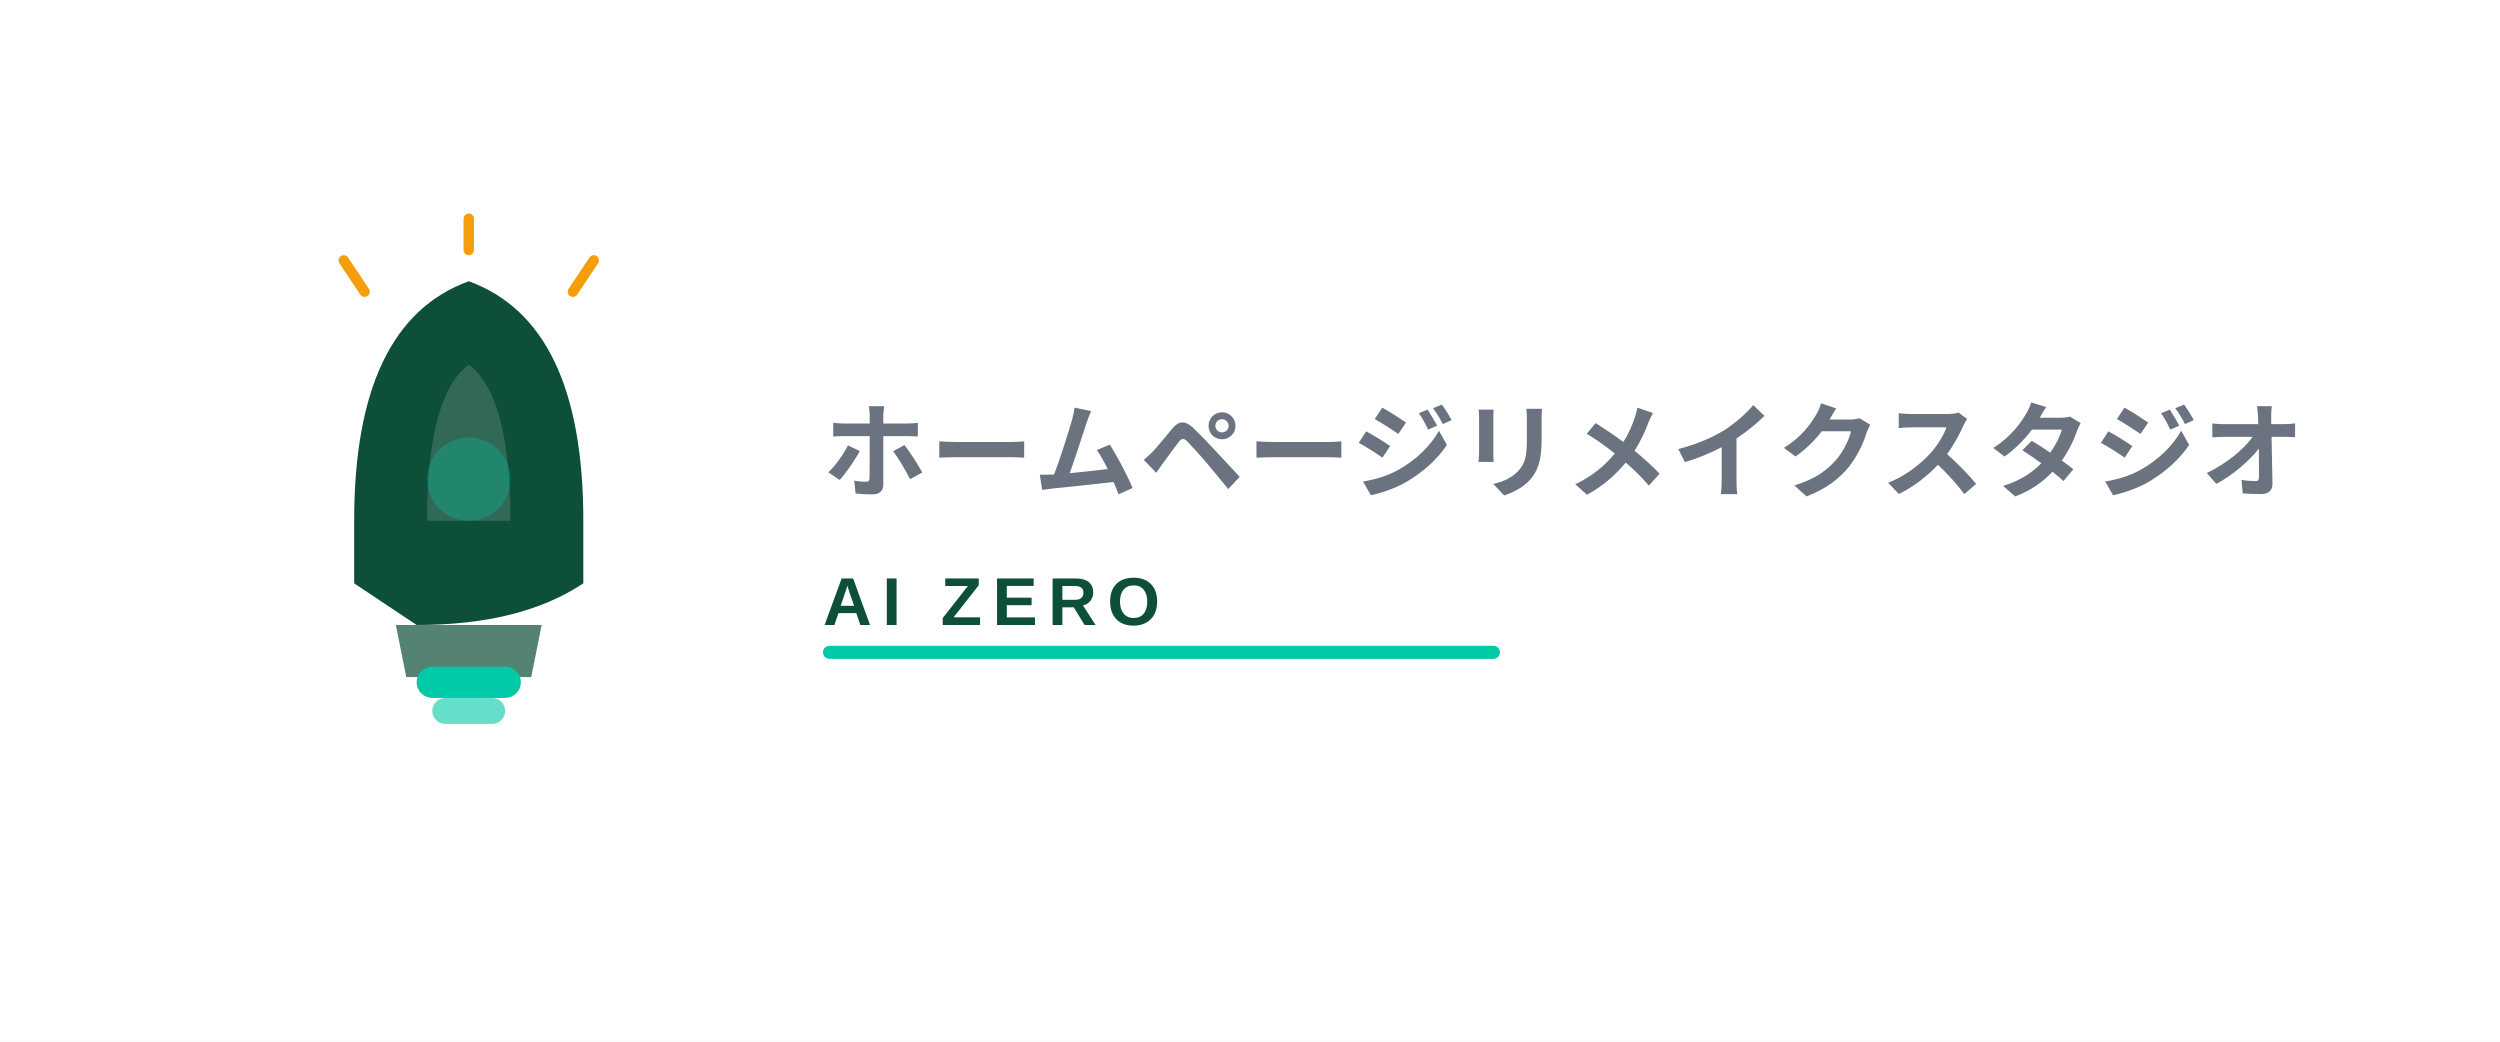
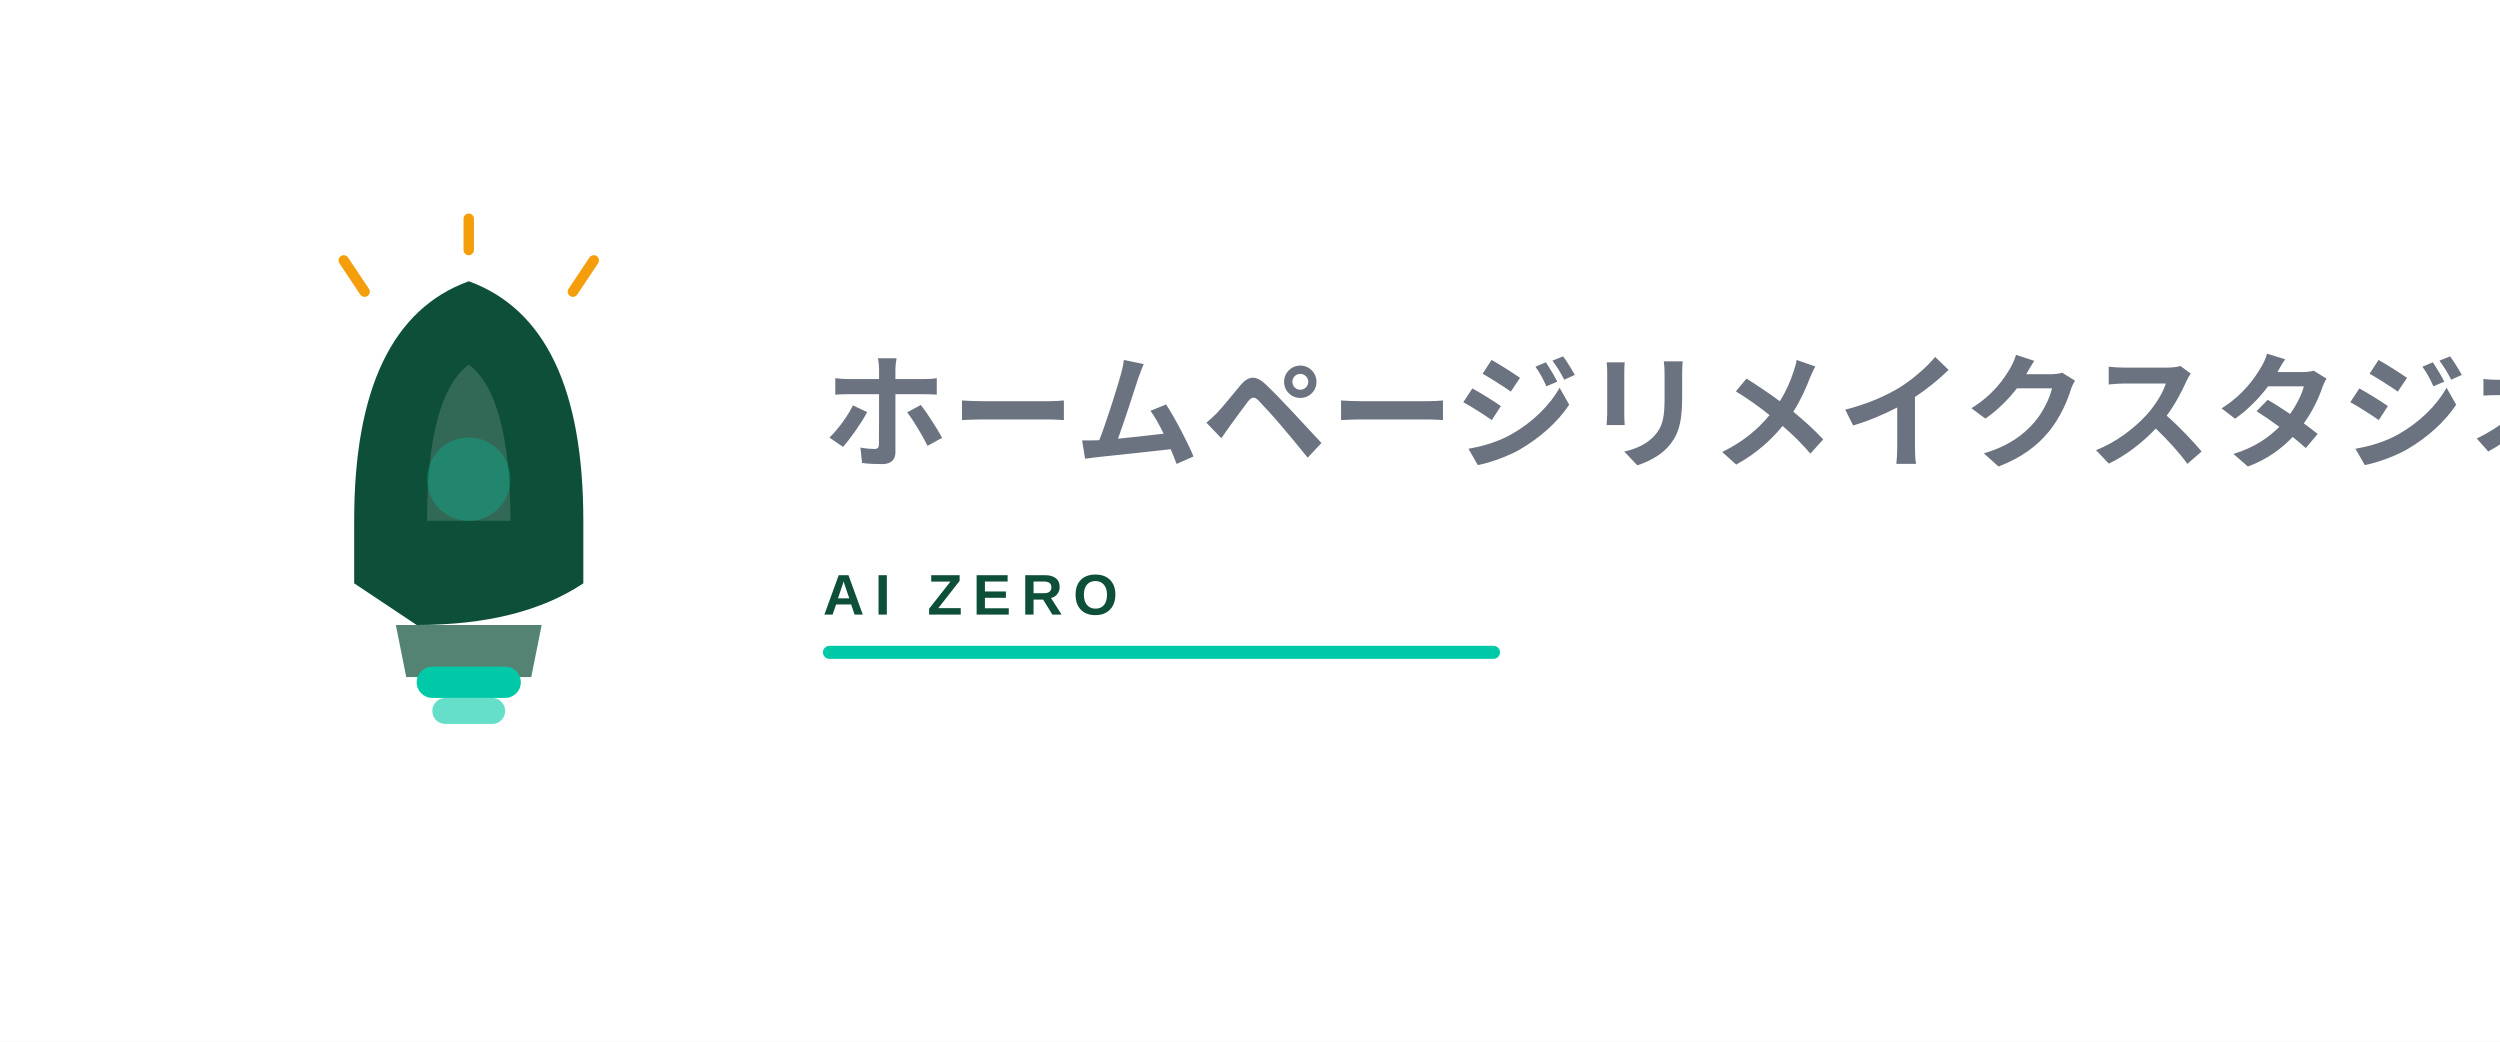
<svg xmlns="http://www.w3.org/2000/svg" viewBox="0 0 480 200" width="480" height="200">
  <rect width="480" height="200" fill="white" />
  <g transform="translate(90,100)">
    <path d="M -22 0 Q -22 -38 0 -46 Q 22 -38 22 0 L 22 12 Q 10 20 -10 20 L -22 12 Z" fill="#0D4F38" />
    <path d="M -14 20 L 14 20 L 12 30 L -12 30 Z" fill="#0D4F38" opacity="0.7" />
    <rect x="-10" y="28" width="20" height="6" rx="3" fill="#00C9A7" />
    <rect x="-7" y="34" width="14" height="5" rx="2.5" fill="#00C9A7" opacity="0.6" />
    <path d="M -8 0 Q -8 -24 0 -30 Q 8 -24 8 0" fill="rgba(255,255,255,0.15)" />
    <line x1="0" y1="-52" x2="0" y2="-58" stroke="#F59E0B" stroke-width="2" stroke-linecap="round" />
    <line x1="20" y1="-44" x2="24" y2="-50" stroke="#F59E0B" stroke-width="2" stroke-linecap="round" />
    <line x1="-20" y1="-44" x2="-24" y2="-50" stroke="#F59E0B" stroke-width="2" stroke-linecap="round" />
    <circle cx="0" cy="-8" r="8" fill="rgba(0,201,167,0.3)" />
  </g>
  <rect x="158" y="124" width="130" height="2.5" fill="#00C9A7" rx="1.25" />
-   <text x="158.0" y="94" font-family="'Helvetica Neue', Arial, 'Noto Sans JP', sans-serif" font-size="20" font-weight="800" fill="#6B7280" letter-spacing="0.5">ホームページリメイクスタジオ</text>
-   <text x="158.0" y="120" font-family="'Helvetica Neue', Arial, sans-serif" font-size="13" font-weight="600" fill="#0D4F38" letter-spacing="2">AI ZERO</text>
+   <text x="158.0" y="88" font-family="'Helvetica Neue', Arial, 'Noto Sans JP', sans-serif" font-size="24" font-weight="800" fill="#6B7280" letter-spacing="0.5">ホームページリメイクスタジオ</text>
+   <text x="158.0" y="118" font-family="'Helvetica Neue', Arial, sans-serif" font-size="11" font-weight="600" fill="#0D4F38" letter-spacing="2">AI ZERO</text>
</svg>
